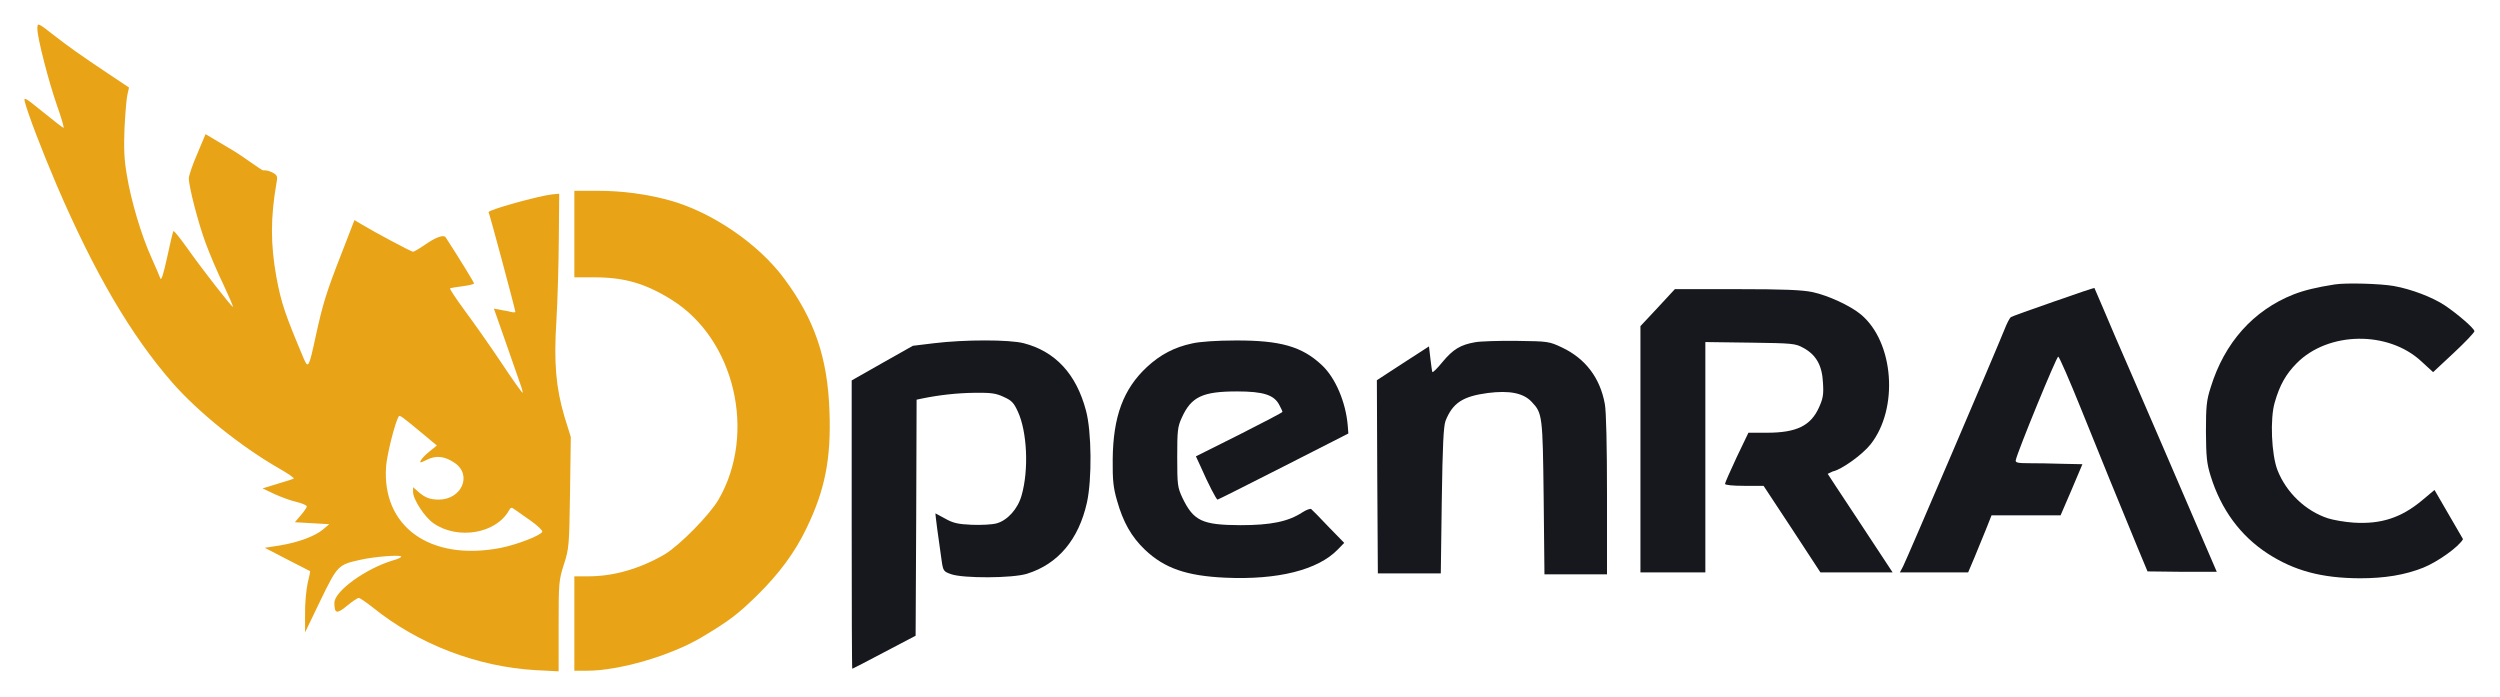
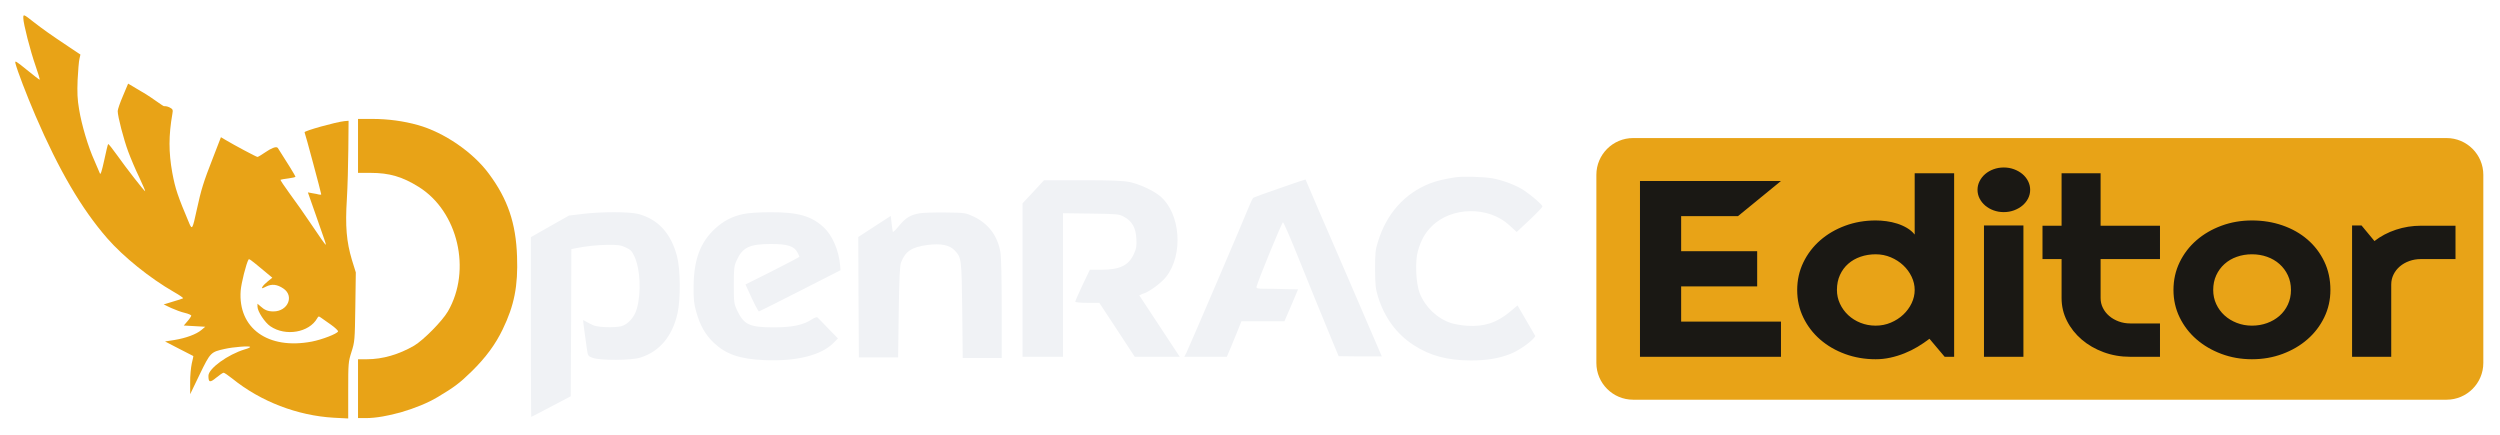
- <svg xmlns="http://www.w3.org/2000/svg" viewBox="52 164 1271 354" width="1271" height="354" role="img" aria-labelledby="title">
+ <svg xmlns="http://www.w3.org/2000/svg" role="img" aria-label="OpenRAC Editor" viewBox="52 164 2039 354" width="2039" height="354">
  <g transform="translate(0 768) scale(0.1 -0.1)">
    <g fill="#e8a317">
      <path d="M710 5893 c0 -45 57 -267 100 -390 22 -62 37 -113 33 -113 -3 0 -50 36 -105 81 -90 73 -98 78 -92 52 16 -62 87 -248 163 -426 192 -446 376 -760 586 -1001 132 -151 348 -325 543 -437 46 -26 79 -49 75 -52 -4 -3 -42 -15 -83 -27 l-75 -23 61 -29 c33 -15 84 -34 112 -40 29 -7 52 -17 52 -23 -1 -5 -14 -26 -31 -45 l-30 -35 88 -5 87 -5 -32 -27 c-41 -34 -123 -65 -219 -81 l-77 -12 114 -59 c63 -32 116 -59 117 -60 1 0 -5 -28 -13 -61 -7 -33 -14 -103 -13 -155 l0 -95 78 162 c87 179 90 182 203 207 69 16 208 27 208 16 0 -4 -19 -13 -42 -19 -140 -42 -298 -157 -298 -216 0 -55 12 -58 64 -15 27 22 53 40 60 40 6 0 38 -22 71 -48 231 -187 531 -302 828 -319 l117 -6 0 230 c0 221 1 232 27 314 26 81 27 94 31 365 l4 282 -32 103 c-44 148 -55 274 -41 494 6 99 11 284 12 410 l2 230 -34 -3 c-69 -7 -331 -80 -325 -91 5 -7 136 -496 136 -506 0 -3 -8 -4 -17 -2 -10 3 -35 8 -55 11 l-37 7 59 -168 c32 -92 66 -188 74 -212 9 -24 15 -46 13 -48 -2 -2 -52 68 -109 154 -58 87 -142 206 -186 265 -44 60 -77 110 -74 112 4 2 33 7 65 11 31 4 57 10 57 14 0 5 -77 131 -144 234 -12 18 -60 -6 -99 -33 -32 -22 -62 -40 -67 -40 -9 0 -191 97 -261 139 l-37 22 -65 -168 c-78 -199 -96 -258 -132 -423 -34 -158 -38 -165 -60 -115 -96 228 -115 283 -140 417 -30 168 -30 302 1 480 6 33 4 38 -25 53 -17 8 -34 10 -44 9 -10 2 -104 72 -144 96 l-148 88 -42 -100 c-24 -55 -43 -111 -43 -124 0 -44 49 -232 86 -331 20 -54 60 -149 90 -210 29 -62 51 -113 48 -113 -7 0 -156 191 -228 293 -38 53 -71 95 -74 92 -3 -2 -17 -62 -32 -132 -19 -87 -30 -122 -35 -108 -4 11 -24 58 -45 105 -51 112 -104 290 -125 419 -14 81 -16 135 -12 240 4 75 10 152 15 171 l8 35 -105 70 c-141 94 -204 139 -276 195 -84 66 -85 66 -85 33z m1959 -2058 l72 -60 -36 -29 c-19 -15 -40 -36 -45 -46 -8 -15 -5 -15 31 3 46 23 90 18 140 -16 91 -61 37 -187 -81 -187 -45 0 -72 11 -107 43 l-23 20 0 -24 c0 -38 60 -130 105 -160 124 -85 317 -51 382 65 10 18 13 18 31 5 11 -8 47 -33 81 -57 34 -24 60 -49 58 -55 -6 -19 -131 -67 -214 -83 -357 -68 -603 109 -580 416 5 62 45 221 64 253 5 8 15 1 122 -88z" />
      <path d="M3440 4850 l0 -220 103 0 c152 0 259 -31 393 -115 320 -200 432 -679 237 -1015 -47 -80 -198 -233 -275 -279 -124 -72 -257 -111 -385 -111 l-73 0 0 -240 0 -240 64 0 c163 0 425 76 583 170 138 82 184 117 281 212 113 111 193 219 252 342 94 194 126 353 117 595 -9 271 -76 467 -229 673 -130 177 -366 338 -579 398 -118 33 -245 50 -371 50 l-118 0 0 -220z" />
    </g>
-     <g fill="#16181d">
+     <g fill="#f0f2f5">
      <path d="M12390 4594 c-94 -15 -153 -29 -210 -51 -204 -81 -351 -245 -421 -473 -21 -65 -24 -96 -24 -225 1 -128 4 -161 24 -225 53 -171 152 -305 291 -395 135 -87 273 -124 467 -125 128 0 230 17 323 54 72 29 180 105 202 145 l-145 250 -61 -51 c-108 -91 -212 -124 -351 -115 -44 3 -102 13 -130 22 -113 37 -211 130 -256 244 -31 79 -39 263 -14 346 25 87 57 144 112 199 160 161 464 166 633 9 l60 -55 105 98 c58 54 105 104 105 110 0 14 -86 88 -150 131 -63 42 -171 83 -260 99 -69 12 -240 17 -300 8z" />
      <path d="M10960 4506 c-113 -39 -210 -74 -216 -78 -7 -4 -22 -34 -34 -65 -38 -96 -498 -1171 -515 -1203 l-16 -30 174 0 173 0 31 73 c16 39 43 105 59 144 l29 73 176 0 175 0 56 130 55 130 -101 2 c-56 2 -132 3 -171 3 -57 0 -69 3 -67 15 8 42 208 529 216 527 6 -2 58 -122 117 -268 103 -256 184 -454 287 -704 l50 -120 168 -2 184 0 -12 28 c-3 8 -50 115 -103 239 -53 124 -123 286 -155 360 -32 74 -104 241 -160 370 -57 129 -122 282 -146 339 -24 57 -45 105 -46 107 -2 1 -95 -30 -208 -70z" />
      <path d="M8948 4476 l-88 -94 0 -626 0 -626 165 0 165 0 0 586 0 585 228 -3 c214 -3 230 -4 269 -26 66 -35 97 -90 101 -178 4 -61 0 -81 -21 -127 -42 -92 -114 -127 -264 -127 l-94 0 -60 -125 c-32 -69 -59 -129 -59 -135 0 -6 39 -10 98 -10 l98 0 145 -220 144 -220 183 0 184 0 -189 287 c-76 114 -139 211 -141 214 l25 12 c45 9 151 85 193 138 144 182 119 520 -49 660 -54 45 -167 97 -246 114 -53 11 -146 15 -385 15 l-315 0 -87 -94z" />
      <path d="M5268 4295 l-107 -13 -156 -88 -155 -88 0 -733 c0 -403 1 -733 3 -733 2 0 75 38 162 84 l160 84 3 600 2 600 28 6 c88 18 179 28 267 29 83 1 108 -2 148 -21 40 -18 51 -29 72 -75 47 -102 56 -295 19 -425 -19 -69 -72 -128 -128 -143 -22 -6 -79 -9 -126 -7 -70 3 -95 9 -134 31 -27 15 -49 27 -50 27 -2 0 15 -130 32 -245 7 -47 10 -51 47 -64 61 -22 313 -21 386 2 158 49 263 174 305 362 26 118 24 362 -5 468 -49 185 -155 300 -316 342 -73 19 -301 19 -457 0z" />
      <path d="M6581 4294 c-90 -19 -162 -57 -229 -119 -121 -112 -173 -253 -175 -470 -1 -106 3 -145 22 -210 31 -110 73 -184 142 -250 99 -94 211 -133 409 -142 266 -12 470 39 571 143 l33 34 -80 82 c-43 46 -83 86 -88 90 -5 3 -25 -4 -45 -17 -72 -47 -160 -65 -315 -65 -194 1 -238 21 -295 140 -24 52 -26 64 -26 205 0 136 2 155 23 201 48 107 106 134 281 134 135 0 189 -18 215 -69 9 -16 16 -32 16 -35 0 -3 -99 -55 -220 -116 l-220 -110 24 -52 c39 -89 80 -168 86 -168 3 0 154 76 335 168 l330 168 -3 40 c-10 120 -63 244 -132 308 -101 95 -212 126 -439 125 -93 0 -182 -6 -220 -15z" />
      <path d="M8019 4300 c-74 -13 -112 -36 -165 -100 -27 -33 -50 -56 -52 -51 -2 5 -6 36 -10 69 l-7 61 -133 -86 -132 -86 2 -491 3 -491 160 0 160 0 5 370 c4 280 9 378 19 405 36 91 87 125 215 142 110 14 181 0 223 -45 55 -58 56 -70 61 -489 l4 -388 159 0 159 0 0 403 c0 249 -4 426 -11 463 -24 133 -99 231 -217 287 -66 31 -69 32 -232 34 -91 1 -186 -2 -211 -7z" />
    </g>
+     <rect x="13540" y="2780" width="7234" height="2134" rx="300" fill="#e8a317" />
+     <g fill="#1a1814">
+       <path d="M16457.91 3130.0H16380.69L16256.67 3277.0Q16211.04 3242.0 16160.145 3211.5Q16109.25 3181.0 16053.09 3158.5Q15996.93 3136.0 15937.845 3123.0Q15878.76 3110.0 15817.92 3110.0Q15685.71 3110.0 15569.295 3152.5Q15452.88 3195.0 15365.715 3270.5Q15278.55 3346.0 15228.24 3449.5Q15177.93 3553.0 15177.93 3675.0Q15177.93 3796.0 15228.24 3900.0Q15278.55 4004.0 15365.715 4080.0Q15452.88 4156.0 15569.295 4199.0Q15685.71 4242.0 15817.92 4242.0Q15860.04 4242.0 15905.085 4236.0Q15950.13 4230.0 15992.835 4216.5Q16035.54 4203.0 16072.98 4181.0Q16110.42 4159.0 16136.16 4127.0V4627.0H16457.91ZM16136.16 3675.0Q16136.16 3731.0 16111.005 3783.5Q16085.85 3836.0 16042.56 3876.5Q15999.27 3917.0 15941.355 3941.5Q15883.44 3966.0 15817.92 3966.0Q15752.4 3966.0 15694.485 3946.0Q15636.57 3926.0 15593.865 3888.5Q15551.16 3851.0 15526.59 3797.0Q15502.02 3743.0 15502.02 3675.0Q15502.02 3616.0 15526.59 3563.0Q15551.16 3510.0 15593.865 3470.0Q15636.57 3430.0 15694.485 3407.0Q15752.4 3384.0 15817.92 3384.0Q15883.44 3384.0 15941.355 3408.5Q15999.27 3433.0 16042.56 3473.5Q16085.85 3514.0 16111.005 3566.5Q16136.16 3619.0 16136.16 3675.0ZM17078.01 4492.0Q17078.01 4454.0 17061.045 4421.0Q17044.08 4388.0 17014.83 4363.5Q16985.58 4339.0 16946.385 4324.5Q16907.19 4310.0 16862.73 4310.0Q16818.27 4310.0 16779.075 4324.5Q16739.88 4339.0 16711.215 4363.5Q16682.55 4388.0 16665.585 4421.0Q16648.62 4454.0 16648.62 4492.0Q16648.62 4529.0 16665.585 4562.5Q16682.55 4596.0 16711.215 4620.5Q16739.88 4645.0 16779.075 4659.5Q16818.27 4674.0 16862.73 4674.0Q16907.19 4674.0 16946.385 4659.5Q16985.58 4645.0 17014.83 4620.5Q17044.08 4596.0 17061.045 4562.5Q17078.01 4529.0 17078.01 4492.0ZM17023.02 3130.0H16701.27V4201.0H17023.02ZM17894.67 3130.0Q17778.84 3130.0 17677.05 3167.5Q17575.26 3205.0 17498.625 3270.5Q17421.99 3336.0 17378.115 3423.0Q17334.24 3510.0 17334.24 3609.0V3927.0H17178.63V4199.0H17334.24V4627.0H17652.48V4199.0H18136.86V3927.0H17652.48V3609.0Q17652.48 3566.0 17671.2 3528.5Q17689.92 3491.0 17722.68 3463.0Q17755.44 3435.0 17799.9 3418.5Q17844.36 3402.0 17894.67 3402.0H18136.86V3130.0ZM19526.82 3675.0Q19526.82 3555.0 19476.51 3451.5Q19426.2 3348.0 19339.62 3272.5Q19253.04 3197.0 19136.625 3153.5Q19020.21 3110.0 18886.83 3110.0Q18754.62 3110.0 18638.205 3153.5Q18521.79 3197.0 18434.625 3272.5Q18347.46 3348.0 18297.15 3451.5Q18246.84 3555.0 18246.84 3675.0Q18246.84 3797.0 18297.15 3901.0Q18347.46 4005.0 18434.625 4080.5Q18521.79 4156.0 18638.205 4199.0Q18754.62 4242.0 18886.83 4242.0Q19020.21 4242.0 19136.625 4201.5Q19253.04 4161.0 19339.62 4086.5Q19426.2 4012.0 19476.51 3907.5Q19526.82 3803.0 19526.82 3675.0ZM19205.07 3675.0Q19205.07 3741.0 19179.915 3794.5Q19154.76 3848.0 19111.47 3886.5Q19068.18 3925.0 19010.265 3945.5Q18952.35 3966.0 18886.83 3966.0Q18821.31 3966.0 18763.395 3945.5Q18705.48 3925.0 18662.775 3886.5Q18620.07 3848.0 18595.5 3794.5Q18570.93 3741.0 18570.93 3675.0Q18570.93 3613.0 18595.5 3560.0Q18620.07 3507.0 18662.775 3468.0Q18705.48 3429.0 18763.395 3406.5Q18821.31 3384.0 18886.83 3384.0Q18952.35 3384.0 19010.265 3405.0Q19068.18 3426.0 19111.47 3464.0Q19154.76 3502.0 19179.915 3556.0Q19205.07 3610.0 19205.07 3675.0ZM20022.9 3130.0H19703.49V4201.0H19780.71L19886.01 4074.0Q19963.23 4134.0 20061.51 4166.5Q20159.79 4199.0 20265.09 4199.0H20547.06V3927.0H20265.09Q20214.78 3927.0 20170.32 3911.0Q20125.86 3895.0 20093.1 3867.0Q20060.34 3839.0 20041.62 3801.0Q20022.9 3763.0 20022.9 3720.0Z " />
+       <path transform="matrix(1.17 0 0 1.0 13740 3130)" d="M133 0 L420 0 L420 1434 L133 1434 Z M420 1147 L816 1147 L1116 1434 L420 1434 Z M420 574 L950 574 L950 861 L420 861 Z M420 0 L1116 0 L1116 287 L420 287 Z" />
+     </g>
  </g>
</svg>
